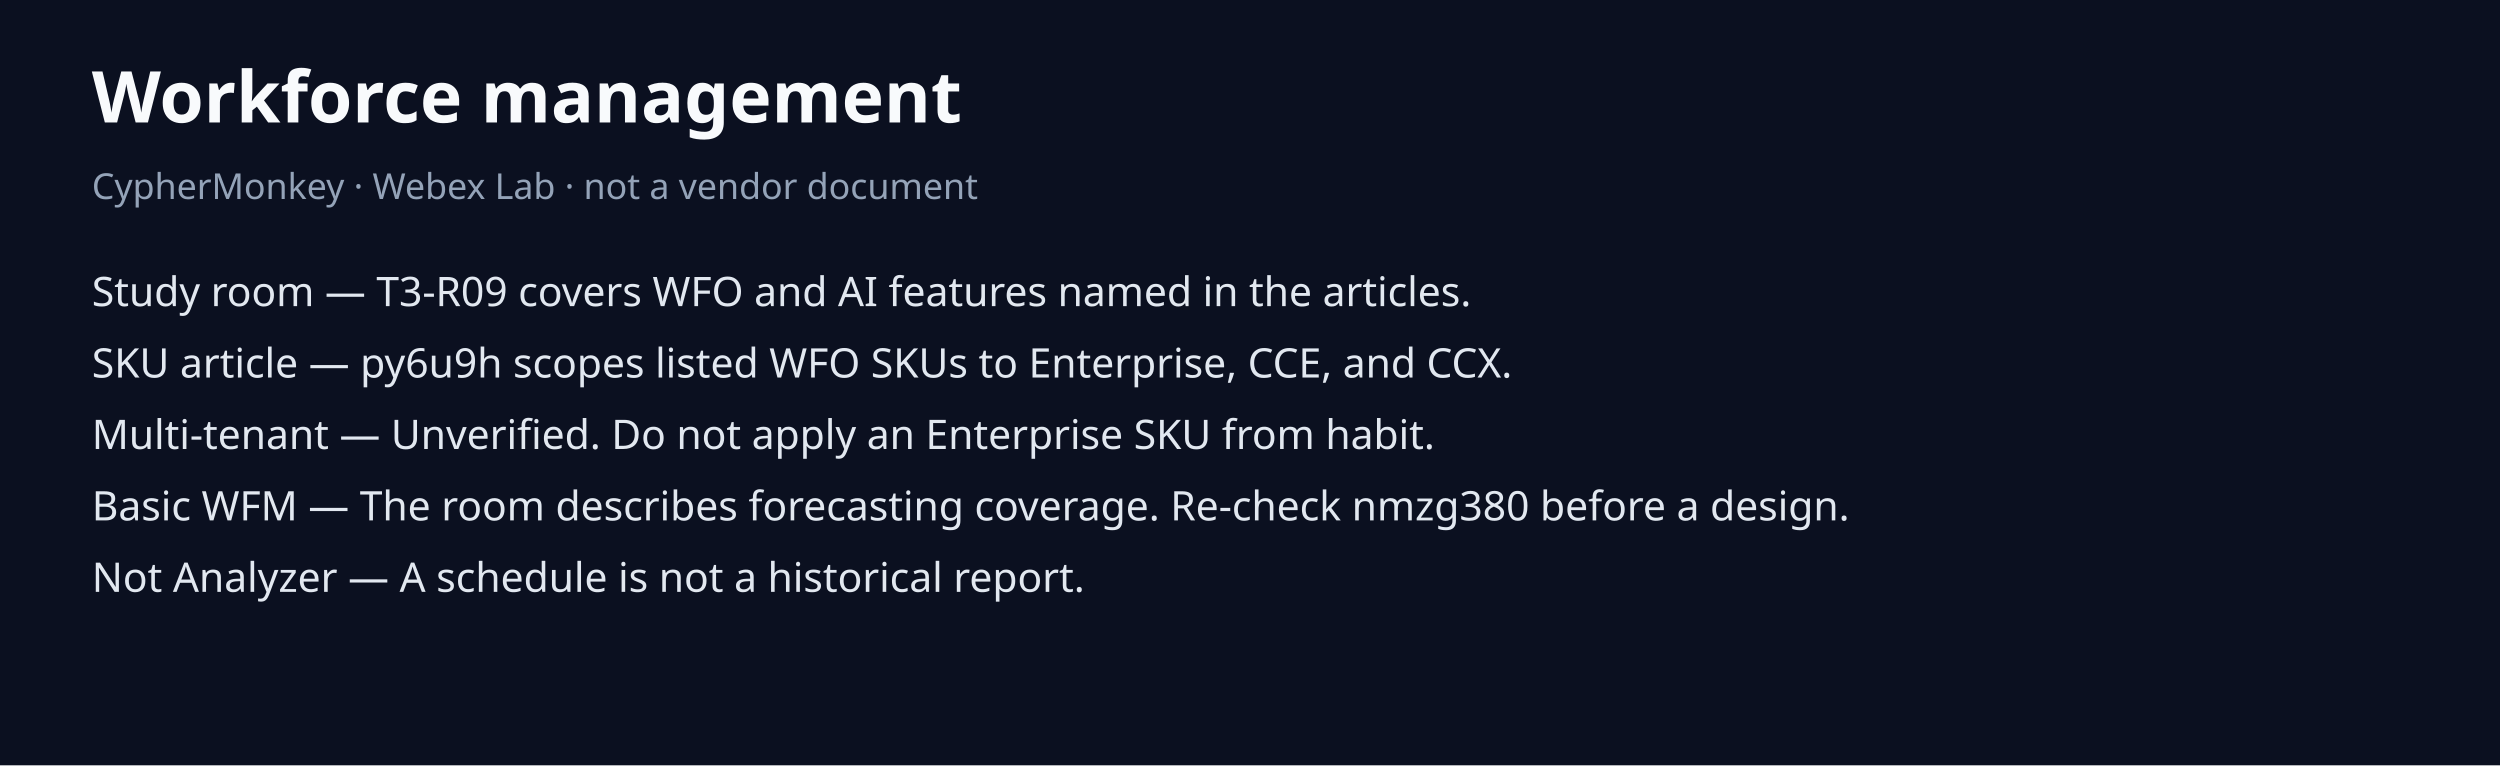
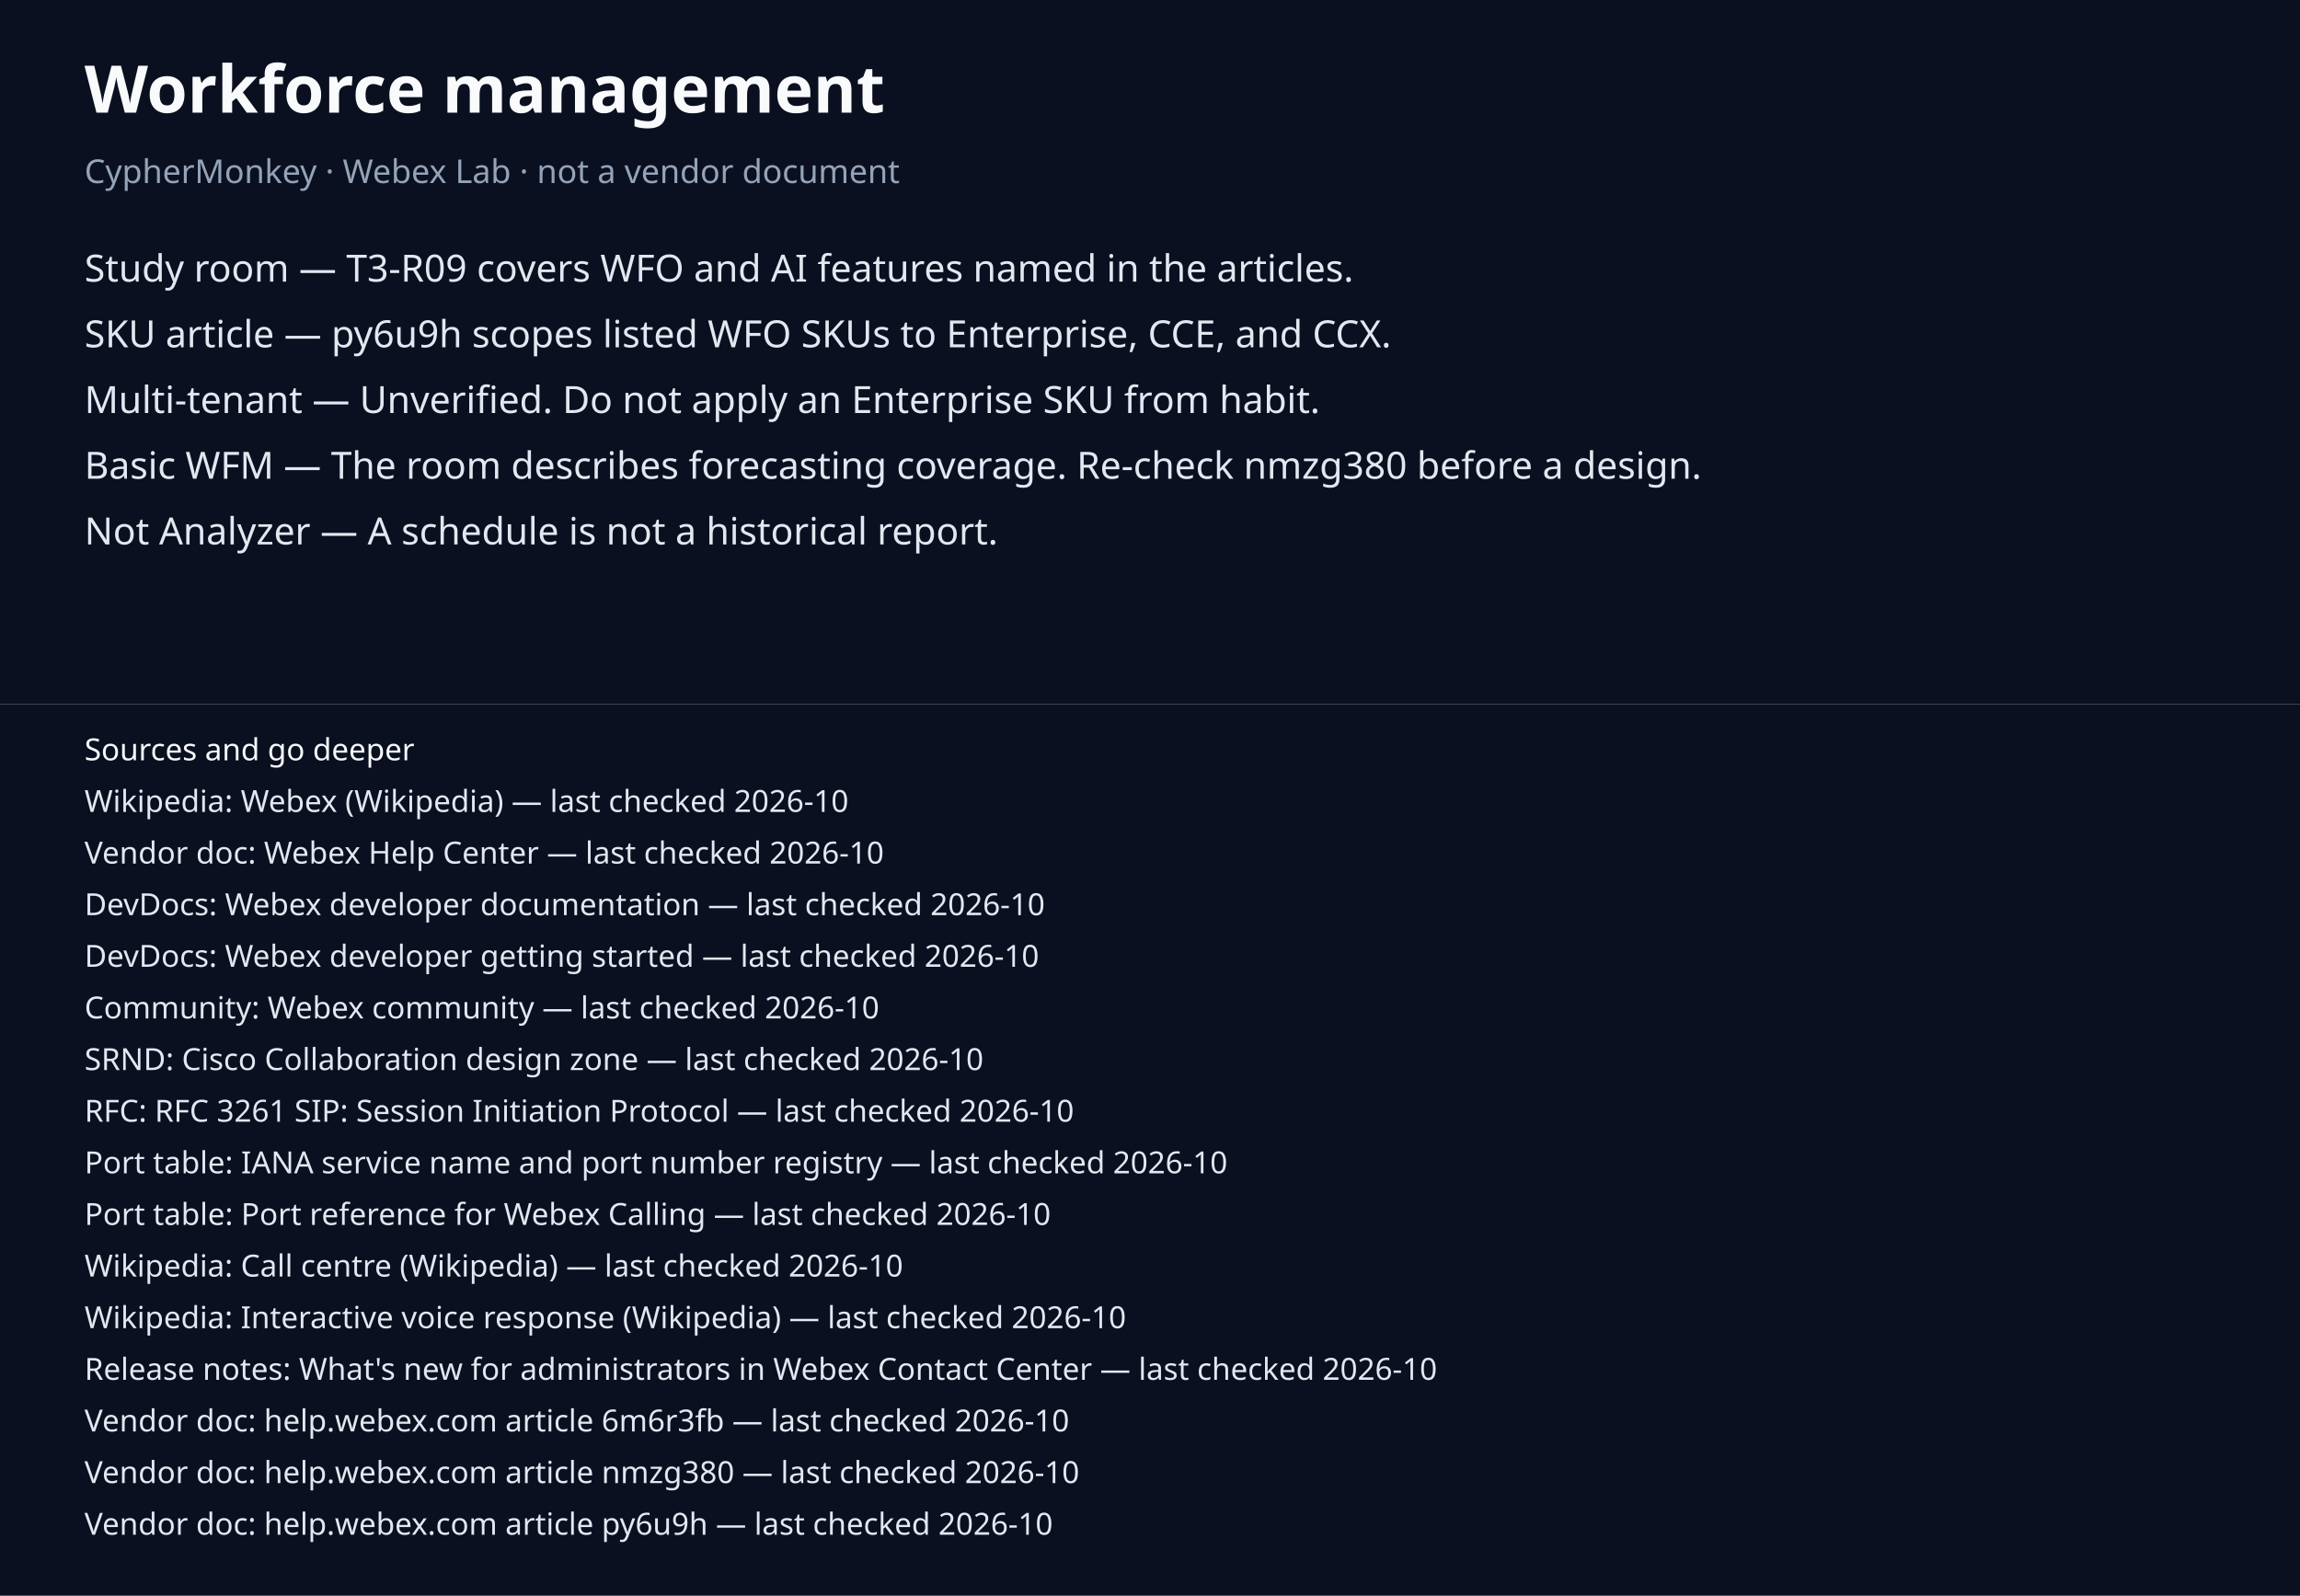
- <svg xmlns="http://www.w3.org/2000/svg" viewBox="0 0 980 300" role="img" aria-label="Workforce management">
+ <svg xmlns="http://www.w3.org/2000/svg" data-src-base="300" viewBox="0 0 980 680" role="img" aria-label="Workforce management">
  <rect width="980" height="300" fill="#0b1020" />
  <text x="36" y="48" fill="#f8fafc" font-size="28" font-family="system-ui,sans-serif" font-weight="700">Workforce management</text>
  <text x="36" y="78" fill="#94a3b8" font-size="14" font-family="system-ui,sans-serif">CypherMonkey · Webex Lab · not a vendor document</text>
  <text x="36" y="120" fill="#e2e8f0" font-size="16" font-family="system-ui,sans-serif">Study room — T3-R09 covers WFO and AI features named in the articles.</text>
  <text x="36" y="148" fill="#e2e8f0" font-size="16" font-family="system-ui,sans-serif">SKU article — py6u9h scopes listed WFO SKUs to Enterprise, CCE, and CCX.</text>
  <text x="36" y="176" fill="#e2e8f0" font-size="16" font-family="system-ui,sans-serif">Multi-tenant — Unverified. Do not apply an Enterprise SKU from habit.</text>
  <text x="36" y="204" fill="#e2e8f0" font-size="16" font-family="system-ui,sans-serif">Basic WFM — The room describes forecasting coverage. Re-check nmzg380 before a design.</text>
  <text x="36" y="232" fill="#e2e8f0" font-size="16" font-family="system-ui,sans-serif">Not Analyzer — A schedule is not a historical report.</text>
+   <g id="go-deeper">
+     <rect x="0" y="300" width="980" height="380" fill="#0b1020" />
+     <text x="36" y="324" fill="#f8fafc" font-size="13" font-family="system-ui,sans-serif">Sources and go deeper</text>
+     <a href="https://en.wikipedia.org/wiki/Webex">
+       <text x="36" y="346" fill="#e2e8f0" font-size="13" font-family="system-ui,sans-serif">Wikipedia: Webex (Wikipedia) — last checked 2026-10</text>
+     </a>
+     <a href="https://help.webex.com/">
+       <text x="36" y="368" fill="#e2e8f0" font-size="13" font-family="system-ui,sans-serif">Vendor doc: Webex Help Center — last checked 2026-10</text>
+     </a>
+     <a href="https://developer.webex.com/">
+       <text x="36" y="390" fill="#e2e8f0" font-size="13" font-family="system-ui,sans-serif">DevDocs: Webex developer documentation — last checked 2026-10</text>
+     </a>
+     <a href="https://developer.webex.com/docs/getting-started">
+       <text x="36" y="412" fill="#e2e8f0" font-size="13" font-family="system-ui,sans-serif">DevDocs: Webex developer getting started — last checked 2026-10</text>
+     </a>
+     <a href="https://help.webex.com/community">
+       <text x="36" y="434" fill="#e2e8f0" font-size="13" font-family="system-ui,sans-serif">Community: Webex community — last checked 2026-10</text>
+     </a>
+     <a href="https://www.cisco.com/c/en/us/solutions/enterprise/design-zone-collaboration/index.html">
+       <text x="36" y="456" fill="#e2e8f0" font-size="13" font-family="system-ui,sans-serif">SRND: Cisco Collaboration design zone — last checked 2026-10</text>
+     </a>
+     <a href="https://www.rfc-editor.org/rfc/rfc3261">
+       <text x="36" y="478" fill="#e2e8f0" font-size="13" font-family="system-ui,sans-serif">RFC: RFC 3261 SIP: Session Initiation Protocol — last checked 2026-10</text>
+     </a>
+     <a href="https://www.iana.org/assignments/service-names-port-numbers/service-names-port-numbers.xhtml">
+       <text x="36" y="500" fill="#e2e8f0" font-size="13" font-family="system-ui,sans-serif">Port table: IANA service name and port number registry — last checked 2026-10</text>
+     </a>
+     <a href="https://help.webex.com/article/b2exve">
+       <text x="36" y="522" fill="#e2e8f0" font-size="13" font-family="system-ui,sans-serif">Port table: Port reference for Webex Calling — last checked 2026-10</text>
+     </a>
+     <a href="https://en.wikipedia.org/wiki/Call_centre">
+       <text x="36" y="544" fill="#e2e8f0" font-size="13" font-family="system-ui,sans-serif">Wikipedia: Call centre (Wikipedia) — last checked 2026-10</text>
+     </a>
+     <a href="https://en.wikipedia.org/wiki/Interactive_voice_response">
+       <text x="36" y="566" fill="#e2e8f0" font-size="13" font-family="system-ui,sans-serif">Wikipedia: Interactive voice response (Wikipedia) — last checked 2026-10</text>
+     </a>
+     <a href="https://help.webex.com/article/nv7abhz">
+       <text x="36" y="588" fill="#e2e8f0" font-size="13" font-family="system-ui,sans-serif">Release notes: What's new for administrators in Webex Contact Center — last checked 2026-10</text>
+     </a>
+     <a href="https://help.webex.com/article/6m6r3fb">
+       <text x="36" y="610" fill="#e2e8f0" font-size="13" font-family="system-ui,sans-serif">Vendor doc: help.webex.com article 6m6r3fb — last checked 2026-10</text>
+     </a>
+     <a href="https://help.webex.com/article/nmzg380">
+       <text x="36" y="632" fill="#e2e8f0" font-size="13" font-family="system-ui,sans-serif">Vendor doc: help.webex.com article nmzg380 — last checked 2026-10</text>
+     </a>
+     <a href="https://help.webex.com/article/py6u9h">
+       <text x="36" y="654" fill="#e2e8f0" font-size="13" font-family="system-ui,sans-serif">Vendor doc: help.webex.com article py6u9h — last checked 2026-10</text>
+     </a>
+   </g>
</svg>
